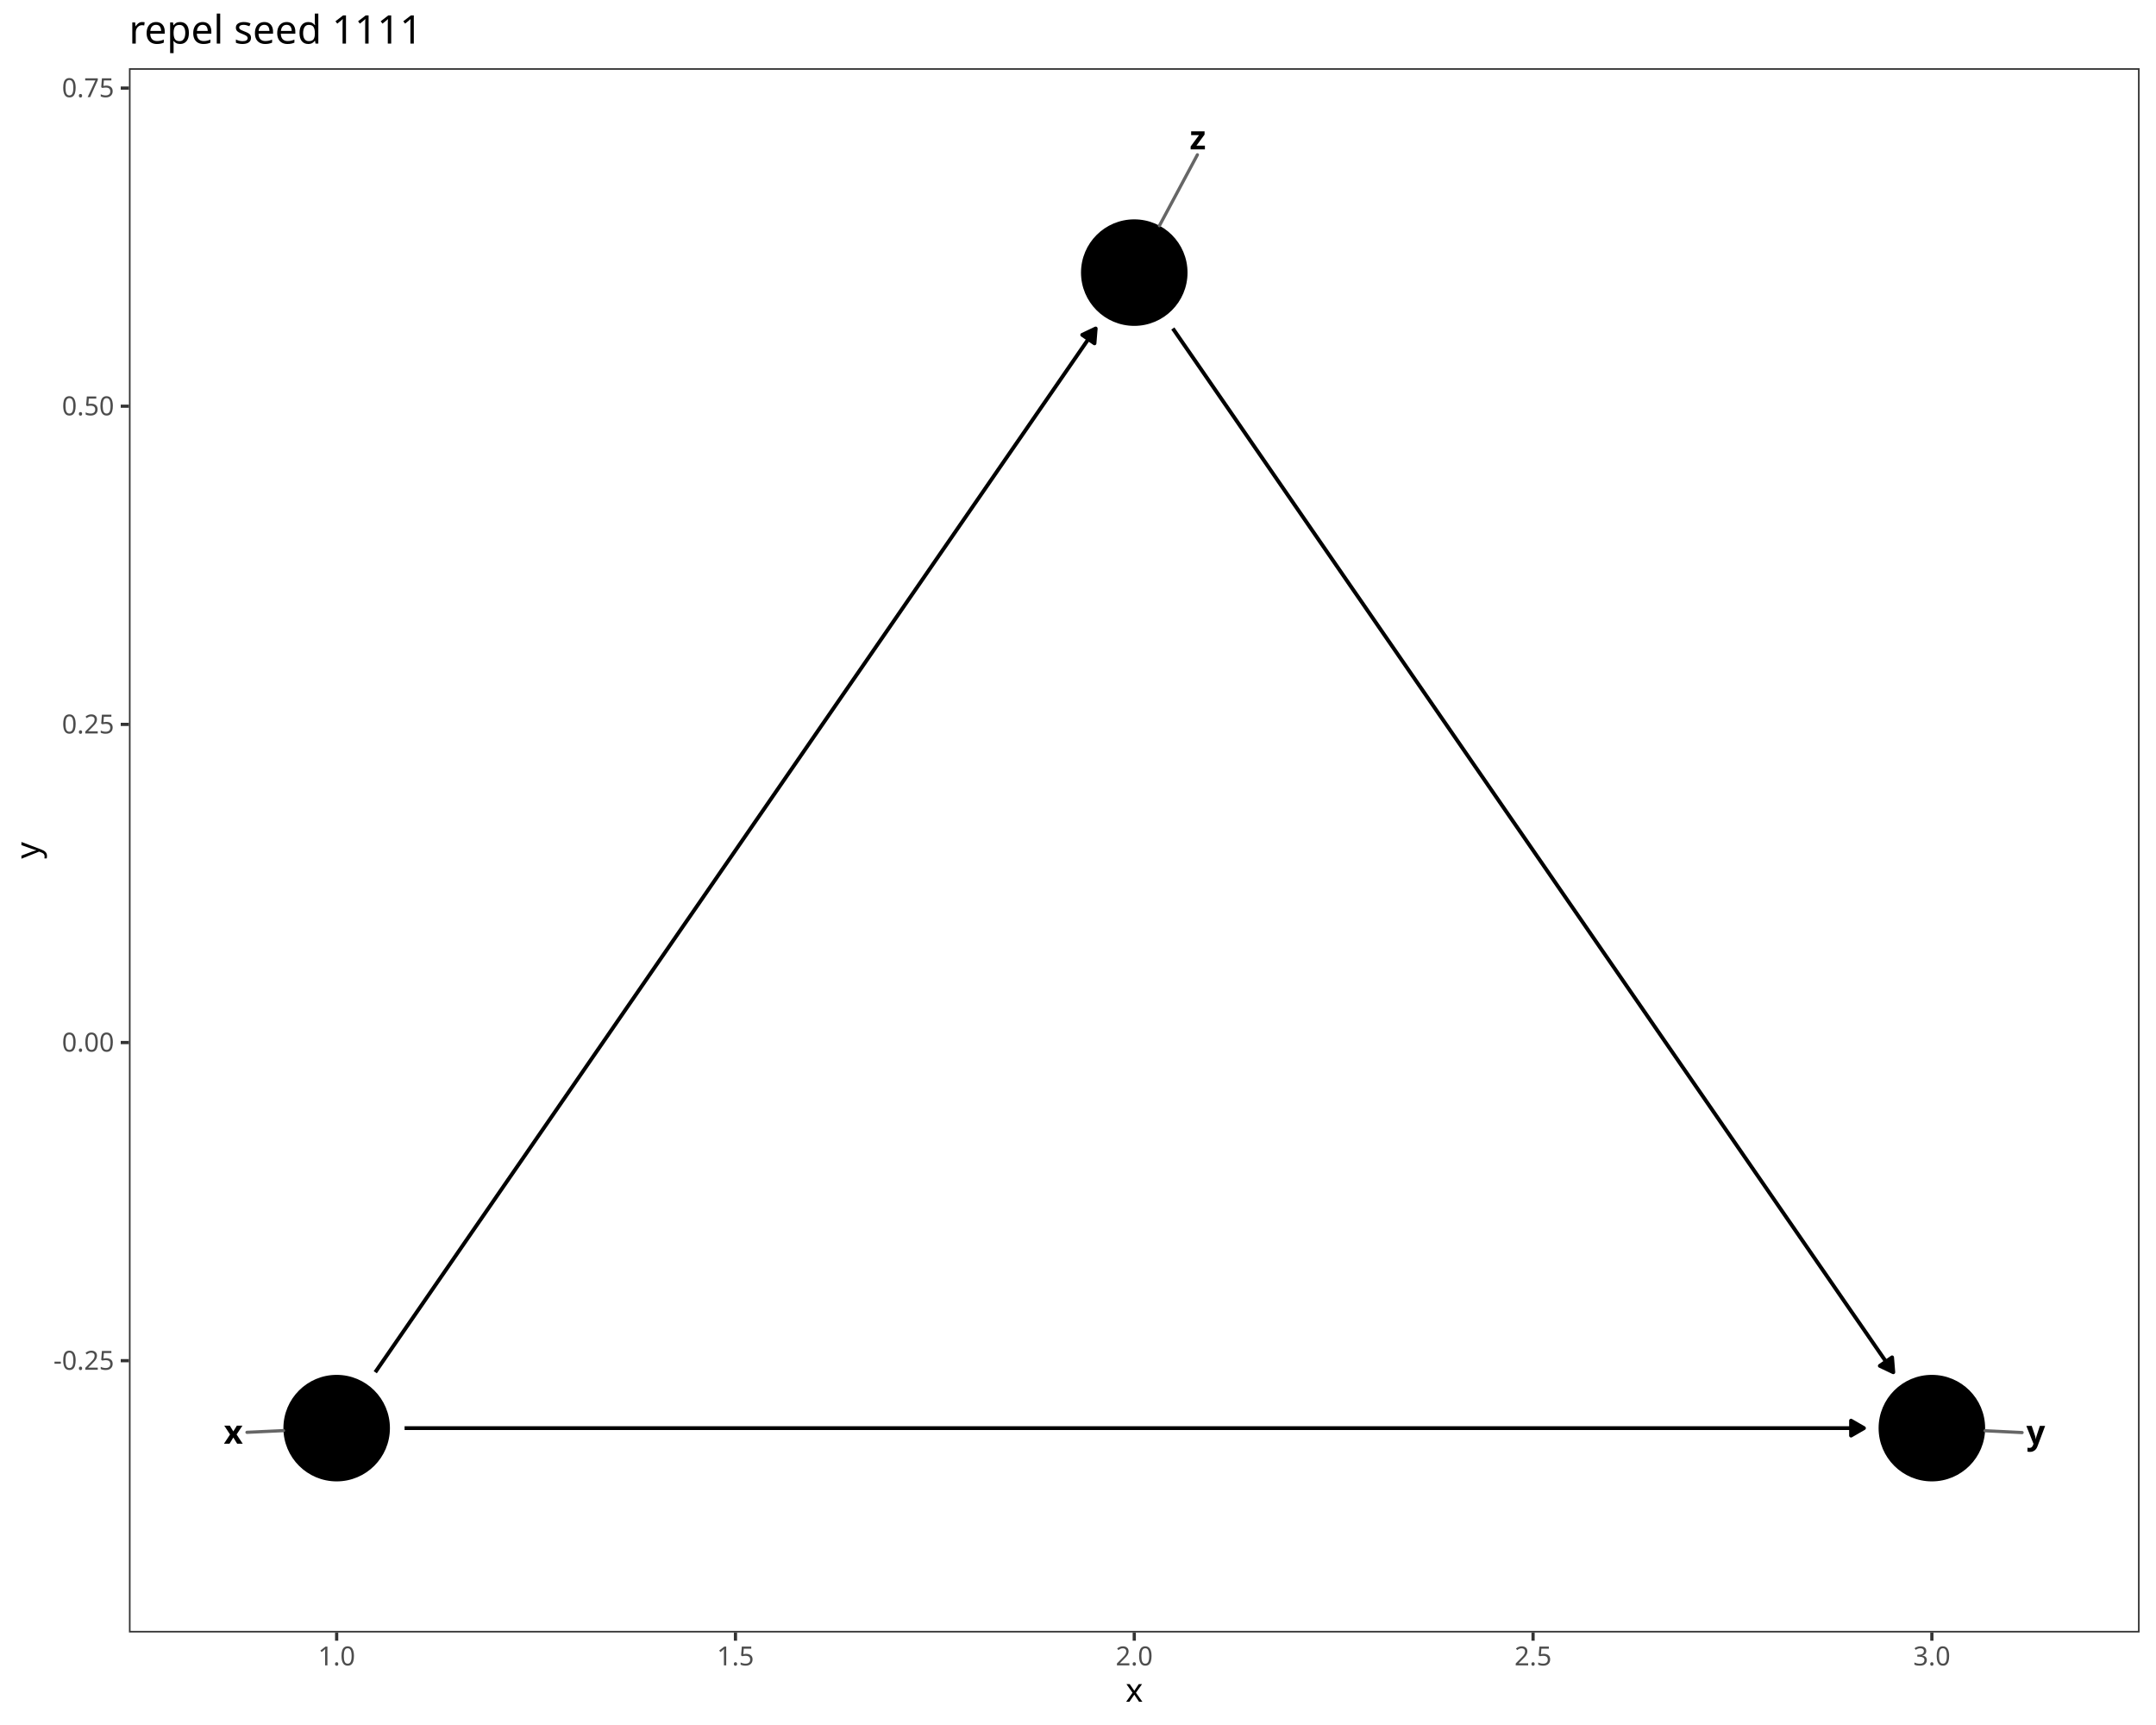
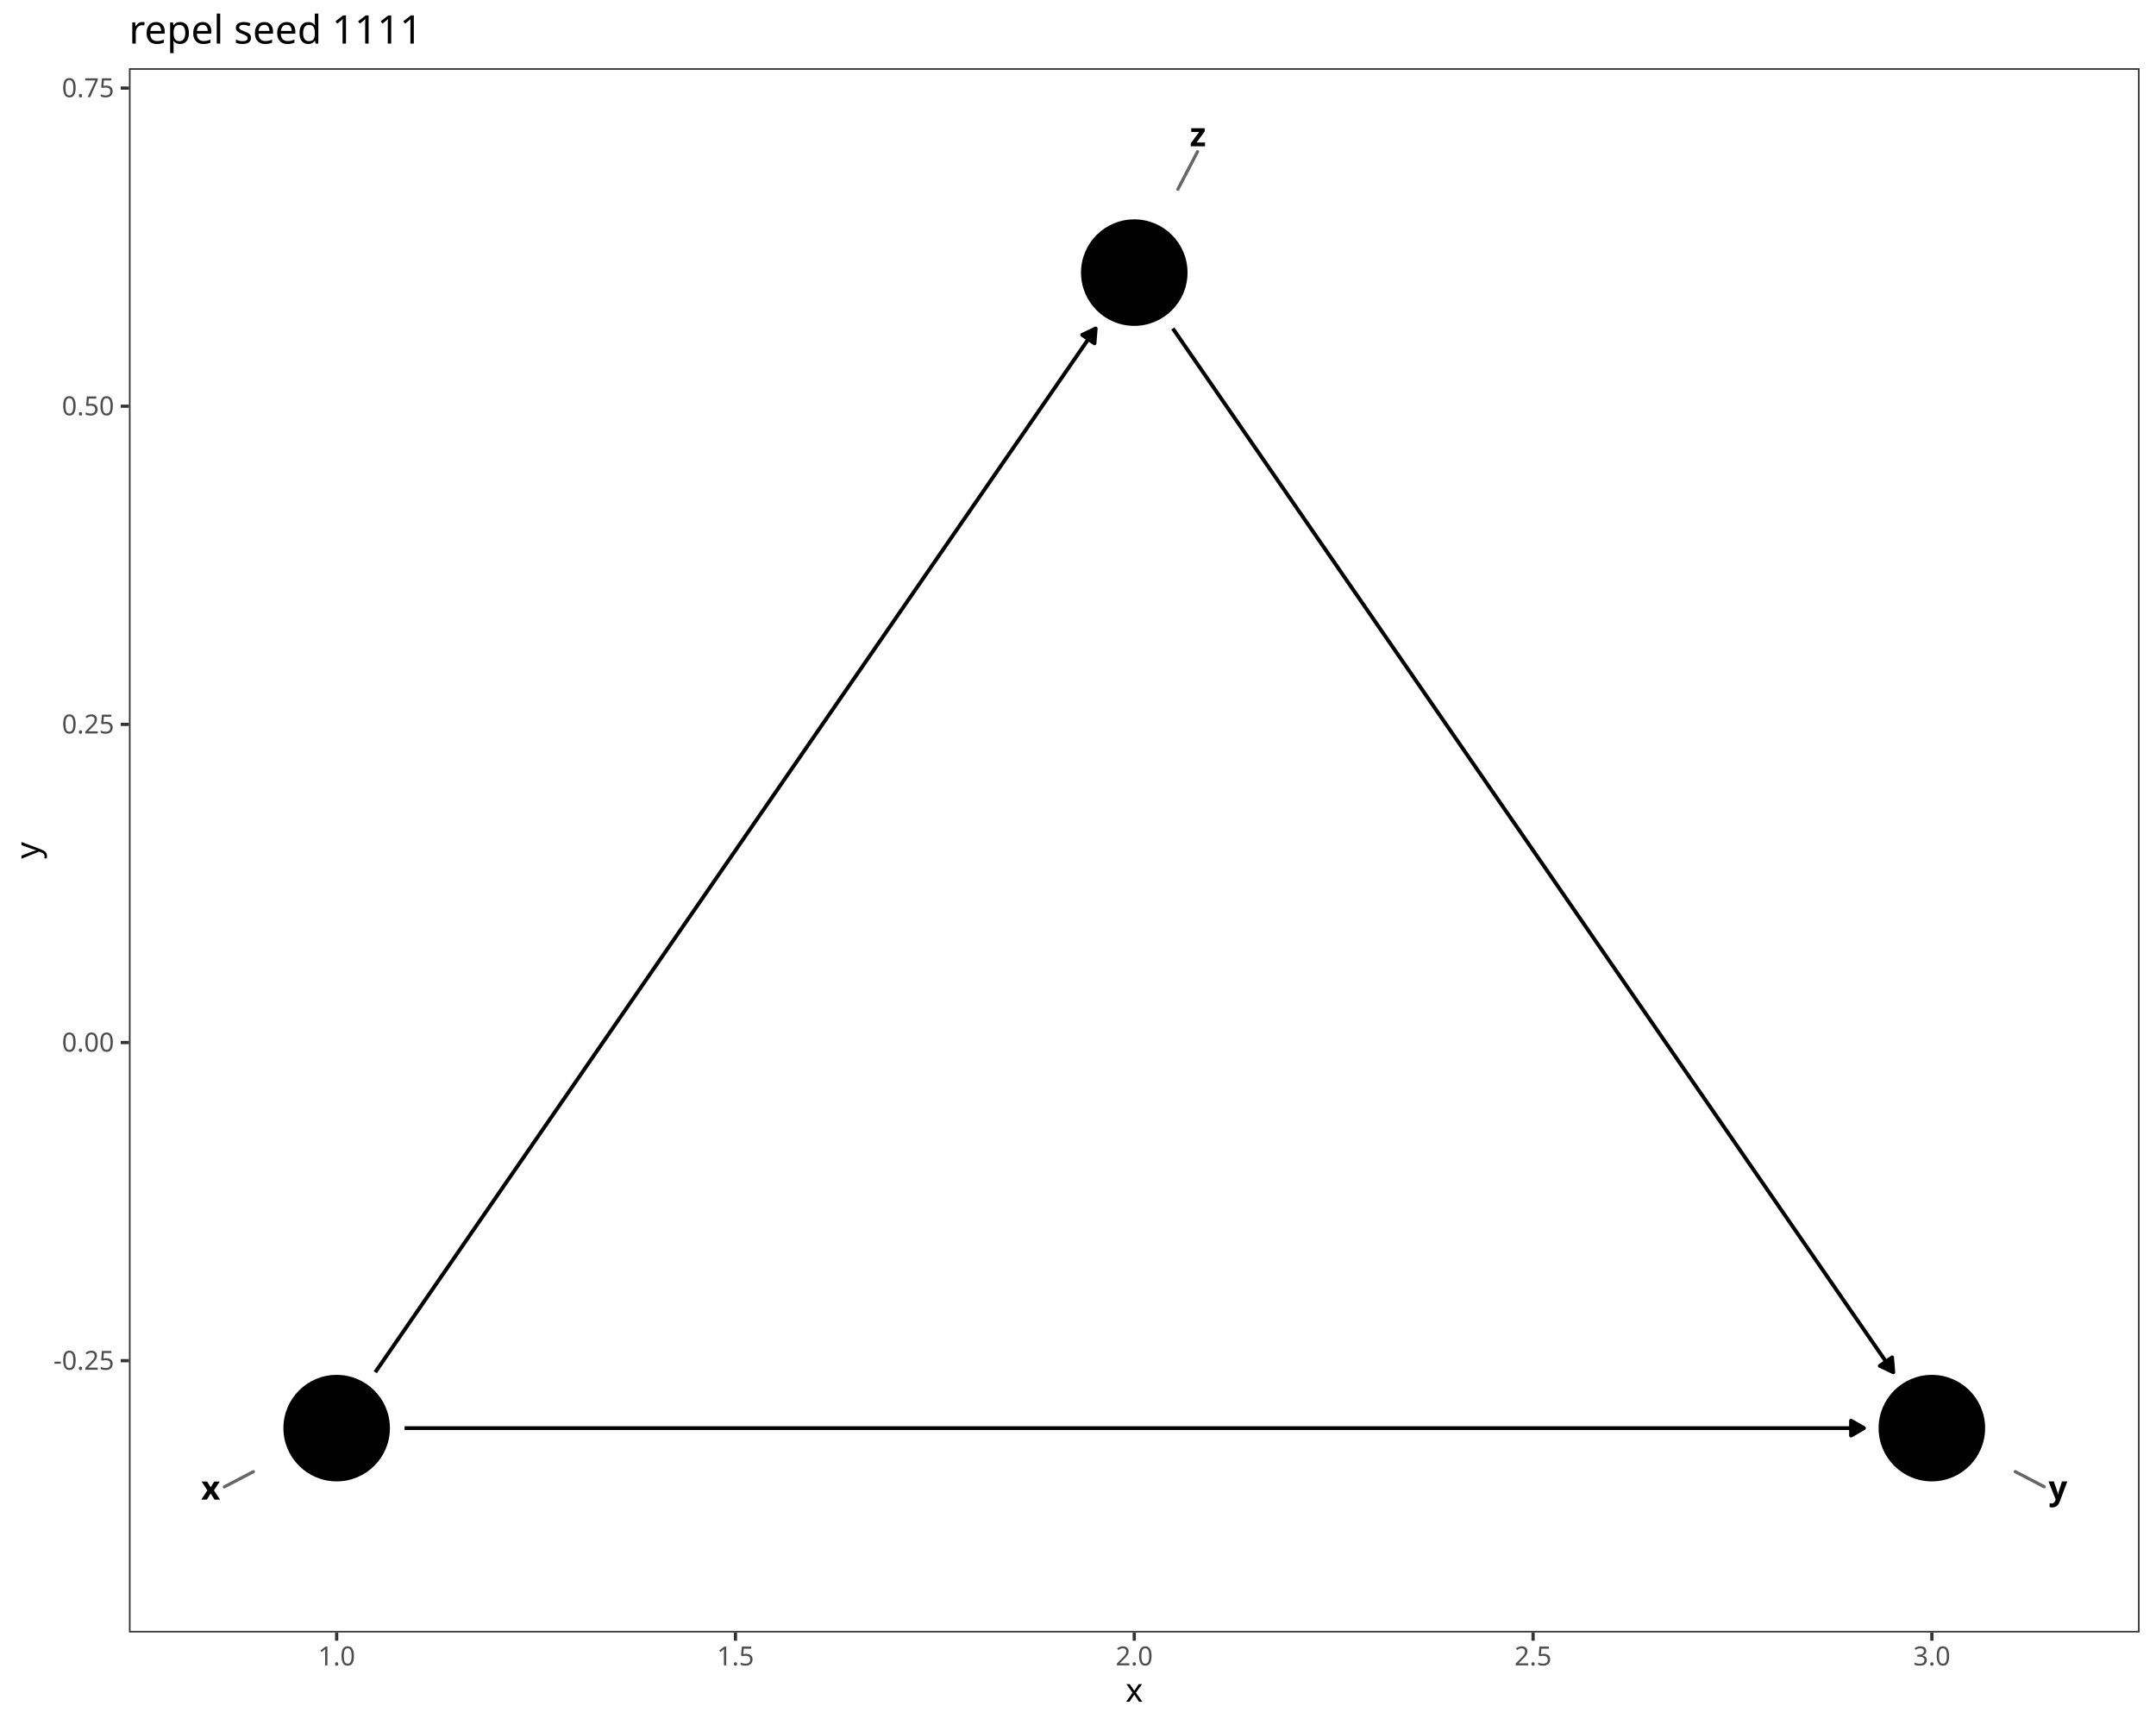
<svg xmlns="http://www.w3.org/2000/svg" class="svglite" data-engine-version="2.0" width="720.00pt" height="576.00pt" viewBox="0 0 720.00 576.00">
  <defs>
    <style type="text/css">
    .svglite line, .svglite polyline, .svglite polygon, .svglite path, .svglite rect, .svglite circle {
      fill: none;
      stroke: #000000;
      stroke-linecap: round;
      stroke-linejoin: round;
      stroke-miterlimit: 10.00;
    }
  </style>
  </defs>
  <rect width="100%" height="100%" style="stroke: none; fill: #FFFFFF;" />
  <defs>
    <clipPath id="cpMC4wMHw3MjAuMDB8MC4wMHw1NzYuMDA=">
      <rect x="0.00" y="0.00" width="720.00" height="576.00" />
    </clipPath>
  </defs>
  <g clip-path="url(#cpMC4wMHw3MjAuMDB8MC4wMHw1NzYuMDA=)">
    <rect x="0.00" y="0.00" width="720.00" height="576.00" style="stroke-width: 1.07; stroke: #FFFFFF; fill: #FFFFFF;" />
  </g>
  <defs>
    <clipPath id="cpNDMuMDZ8NzE0LjUyfDIyLjc4fDU0NS4xMQ==">
      <rect x="43.06" y="22.78" width="671.46" height="522.33" />
    </clipPath>
  </defs>
  <g clip-path="url(#cpNDMuMDZ8NzE0LjUyfDIyLjc4fDU0NS4xMQ==)">
    <rect x="43.06" y="22.78" width="671.46" height="522.33" style="stroke-width: 1.07; stroke: none; fill: #FFFFFF;" />
    <polyline points="135.11,476.87 139.34,476.87 144.72,476.87 150.10,476.87 155.48,476.87 160.86,476.87 166.24,476.87 171.62,476.87 177.01,476.87 182.39,476.87 187.77,476.87 193.15,476.87 198.53,476.87 203.91,476.87 209.29,476.87 214.67,476.87 220.05,476.87 225.43,476.87 230.82,476.87 236.20,476.87 241.58,476.87 246.96,476.87 252.34,476.87 257.72,476.87 263.10,476.87 268.48,476.87 273.86,476.87 279.24,476.87 284.62,476.87 290.01,476.87 295.39,476.87 300.77,476.87 306.15,476.87 311.53,476.87 316.91,476.87 322.29,476.87 327.67,476.87 333.05,476.87 338.43,476.87 343.82,476.87 349.20,476.87 354.58,476.87 359.96,476.87 365.34,476.87 370.72,476.87 376.10,476.87 381.48,476.87 386.86,476.87 392.24,476.87 397.63,476.87 403.01,476.87 408.39,476.87 413.77,476.87 419.15,476.87 424.53,476.87 429.91,476.87 435.29,476.87 440.67,476.87 446.05,476.87 451.43,476.87 456.82,476.87 462.20,476.87 467.58,476.87 472.96,476.87 478.34,476.87 483.72,476.87 489.10,476.87 494.48,476.87 499.86,476.87 505.24,476.87 510.63,476.87 516.01,476.87 521.39,476.87 526.77,476.87 532.15,476.87 537.53,476.87 542.91,476.87 548.29,476.87 553.67,476.87 559.05,476.87 564.44,476.87 569.82,476.87 575.20,476.87 580.58,476.87 585.96,476.87 591.34,476.87 596.72,476.87 602.10,476.87 607.48,476.87 612.86,476.87 618.24,476.87 622.47,476.87 " style="stroke-width: 1.28; stroke-linecap: butt;" />
    <polygon points="618.16,479.36 622.47,476.87 618.16,474.38 " style="stroke-width: 1.28; stroke-linecap: butt; fill: #000000;" />
    <polyline points="125.32,458.21 125.89,457.38 128.58,453.49 131.27,449.59 133.96,445.69 136.65,441.79 139.34,437.90 142.03,434.00 144.72,430.10 147.41,426.20 150.10,422.31 152.79,418.41 155.48,414.51 158.17,410.61 160.86,406.72 163.55,402.82 166.24,398.92 168.93,395.02 171.62,391.13 174.32,387.23 177.01,383.33 179.70,379.43 182.39,375.54 185.08,371.64 187.77,367.74 190.46,363.85 193.15,359.95 195.84,356.05 198.53,352.15 201.22,348.26 203.91,344.36 206.60,340.46 209.29,336.56 211.98,332.67 214.67,328.77 217.36,324.87 220.05,320.97 222.74,317.08 225.43,313.18 228.12,309.28 230.82,305.38 233.51,301.49 236.20,297.59 238.89,293.69 241.58,289.79 244.27,285.90 246.96,282.00 249.65,278.10 252.34,274.20 255.03,270.31 257.72,266.41 260.41,262.51 263.10,258.61 265.79,254.72 268.48,250.82 271.17,246.92 273.86,243.02 276.55,239.13 279.24,235.23 281.93,231.33 284.62,227.44 287.32,223.54 290.01,219.64 292.70,215.74 295.39,211.85 298.08,207.95 300.77,204.05 303.46,200.15 306.15,196.26 308.84,192.36 311.53,188.46 314.22,184.56 316.91,180.67 319.60,176.77 322.29,172.87 324.98,168.97 327.67,165.08 330.36,161.18 333.05,157.28 335.74,153.38 338.43,149.49 341.13,145.59 343.82,141.69 346.51,137.79 349.20,133.90 351.89,130.00 354.58,126.10 357.27,122.20 359.96,118.31 362.65,114.41 365.34,110.51 365.91,109.69 " style="stroke-width: 1.28; stroke-linecap: butt;" />
    <polygon points="365.51,114.65 365.91,109.69 361.41,111.82 " style="stroke-width: 1.28; stroke-linecap: butt; fill: #000000;" />
    <polyline points="391.67,109.69 392.24,110.51 394.93,114.41 397.63,118.31 400.32,122.20 403.01,126.10 405.70,130.00 408.39,133.90 411.08,137.79 413.77,141.69 416.46,145.59 419.15,149.49 421.84,153.38 424.53,157.28 427.22,161.18 429.91,165.08 432.60,168.97 435.29,172.87 437.98,176.77 440.67,180.67 443.36,184.56 446.05,188.46 448.74,192.36 451.43,196.26 454.13,200.15 456.82,204.05 459.51,207.95 462.20,211.85 464.89,215.74 467.58,219.64 470.27,223.54 472.96,227.44 475.65,231.33 478.34,235.23 481.03,239.13 483.72,243.02 486.41,246.92 489.10,250.82 491.79,254.72 494.48,258.61 497.17,262.51 499.86,266.41 502.55,270.31 505.24,274.20 507.94,278.10 510.63,282.00 513.32,285.90 516.01,289.79 518.70,293.69 521.39,297.59 524.08,301.49 526.77,305.38 529.46,309.28 532.15,313.18 534.84,317.08 537.53,320.97 540.22,324.87 542.91,328.77 545.60,332.67 548.29,336.56 550.98,340.46 553.67,344.36 556.36,348.26 559.05,352.15 561.74,356.05 564.44,359.95 567.13,363.85 569.82,367.74 572.51,371.64 575.20,375.54 577.89,379.43 580.58,383.33 583.27,387.23 585.96,391.13 588.65,395.02 591.34,398.92 594.03,402.82 596.72,406.72 599.41,410.61 602.10,414.51 604.79,418.41 607.48,422.31 610.17,426.20 612.86,430.10 615.55,434.00 618.24,437.90 620.94,441.79 623.63,445.69 626.32,449.59 629.01,453.49 631.70,457.38 632.27,458.21 " style="stroke-width: 1.28; stroke-linecap: butt;" />
    <polygon points="627.77,456.07 632.27,458.21 631.87,453.24 " style="stroke-width: 1.28; stroke-linecap: butt; fill: #000000;" />
    <circle cx="112.43" cy="476.87" r="17.43" style="stroke-width: 0.71; fill: #000000;" />
    <circle cx="645.15" cy="476.87" r="17.43" style="stroke-width: 0.71; fill: #000000;" />
    <circle cx="378.79" cy="91.03" r="17.43" style="stroke-width: 0.71; fill: #000000;" />
-     <line x1="82.48" y1="478.27" x2="94.68" y2="477.70" style="stroke-width: 1.07; stroke: #666666;" />
-     <line x1="675.28" y1="478.35" x2="662.90" y2="477.74" style="stroke-width: 1.07; stroke: #666666;" />
-     <line x1="399.87" y1="51.69" x2="387.19" y2="75.36" style="stroke-width: 1.07; stroke: #666666;" />
-     <text x="77.92" y="482.07" text-anchor="middle" style="font-size: 11.04px; font-weight: bold; font-family: sans;" textLength="5.52px" lengthAdjust="spacingAndGlyphs">x</text>
-     <text x="679.84" y="482.15" text-anchor="middle" style="font-size: 11.04px; font-weight: bold; font-family: sans;" textLength="5.52px" lengthAdjust="spacingAndGlyphs">y</text>
-     <text x="400.01" y="49.89" text-anchor="middle" style="font-size: 11.04px; font-weight: bold; font-family: sans;" textLength="5.52px" lengthAdjust="spacingAndGlyphs">z</text>
+     <line x1="74.91" y1="496.48" x2="84.60" y2="491.42" style="stroke-width: 1.07; stroke: #666666;" />
+     <line x1="682.68" y1="496.45" x2="673.00" y2="491.40" style="stroke-width: 1.07; stroke: #666666;" />
+     <line x1="399.92" y1="50.64" x2="393.35" y2="63.20" style="stroke-width: 1.07; stroke: #666666;" />
+     <text x="70.35" y="500.73" text-anchor="middle" style="font-size: 11.04px; font-weight: bold; font-family: sans;" textLength="5.52px" lengthAdjust="spacingAndGlyphs">x</text>
+     <text x="687.24" y="500.70" text-anchor="middle" style="font-size: 11.04px; font-weight: bold; font-family: sans;" textLength="5.52px" lengthAdjust="spacingAndGlyphs">y</text>
+     <text x="400.05" y="48.84" text-anchor="middle" style="font-size: 11.04px; font-weight: bold; font-family: sans;" textLength="5.52px" lengthAdjust="spacingAndGlyphs">z</text>
    <rect x="43.06" y="22.78" width="671.46" height="522.33" style="stroke-width: 1.07; stroke: #333333;" />
  </g>
  <g clip-path="url(#cpMC4wMHw3MjAuMDB8MC4wMHw1NzYuMDA=)">
    <text x="38.13" y="457.38" text-anchor="end" style="font-size: 8.80px; fill: #4D4D4D; font-family: sans;" textLength="20.06px" lengthAdjust="spacingAndGlyphs">-0.25</text>
    <text x="38.13" y="351.14" text-anchor="end" style="font-size: 8.80px; fill: #4D4D4D; font-family: sans;" textLength="17.13px" lengthAdjust="spacingAndGlyphs">0.00</text>
    <text x="38.13" y="244.91" text-anchor="end" style="font-size: 8.80px; fill: #4D4D4D; font-family: sans;" textLength="17.13px" lengthAdjust="spacingAndGlyphs">0.25</text>
    <text x="38.13" y="138.67" text-anchor="end" style="font-size: 8.80px; fill: #4D4D4D; font-family: sans;" textLength="17.13px" lengthAdjust="spacingAndGlyphs">0.50</text>
    <text x="38.13" y="32.44" text-anchor="end" style="font-size: 8.80px; fill: #4D4D4D; font-family: sans;" textLength="17.13px" lengthAdjust="spacingAndGlyphs">0.75</text>
    <polyline points="40.32,454.35 43.06,454.35 " style="stroke-width: 1.07; stroke: #333333; stroke-linecap: butt;" />
    <polyline points="40.32,348.11 43.06,348.11 " style="stroke-width: 1.07; stroke: #333333; stroke-linecap: butt;" />
    <polyline points="40.32,241.88 43.06,241.88 " style="stroke-width: 1.07; stroke: #333333; stroke-linecap: butt;" />
    <polyline points="40.32,135.64 43.06,135.64 " style="stroke-width: 1.07; stroke: #333333; stroke-linecap: butt;" />
    <polyline points="40.32,29.41 43.06,29.41 " style="stroke-width: 1.07; stroke: #333333; stroke-linecap: butt;" />
    <polyline points="112.43,547.85 112.43,545.11 " style="stroke-width: 1.07; stroke: #333333; stroke-linecap: butt;" />
    <polyline points="245.61,547.85 245.61,545.11 " style="stroke-width: 1.07; stroke: #333333; stroke-linecap: butt;" />
    <polyline points="378.79,547.85 378.79,545.11 " style="stroke-width: 1.07; stroke: #333333; stroke-linecap: butt;" />
    <polyline points="511.97,547.85 511.97,545.11 " style="stroke-width: 1.07; stroke: #333333; stroke-linecap: butt;" />
    <polyline points="645.15,547.85 645.15,545.11 " style="stroke-width: 1.07; stroke: #333333; stroke-linecap: butt;" />
    <text x="112.43" y="556.10" text-anchor="middle" style="font-size: 8.80px; fill: #4D4D4D; font-family: sans;" textLength="12.23px" lengthAdjust="spacingAndGlyphs">1.0</text>
    <text x="245.61" y="556.10" text-anchor="middle" style="font-size: 8.80px; fill: #4D4D4D; font-family: sans;" textLength="12.23px" lengthAdjust="spacingAndGlyphs">1.5</text>
    <text x="378.79" y="556.10" text-anchor="middle" style="font-size: 8.80px; fill: #4D4D4D; font-family: sans;" textLength="12.23px" lengthAdjust="spacingAndGlyphs">2.0</text>
    <text x="511.97" y="556.10" text-anchor="middle" style="font-size: 8.80px; fill: #4D4D4D; font-family: sans;" textLength="12.23px" lengthAdjust="spacingAndGlyphs">2.5</text>
    <text x="645.15" y="556.10" text-anchor="middle" style="font-size: 8.80px; fill: #4D4D4D; font-family: sans;" textLength="12.23px" lengthAdjust="spacingAndGlyphs">3.0</text>
    <text x="378.79" y="568.24" text-anchor="middle" style="font-size: 11.00px; font-family: sans;" textLength="5.50px" lengthAdjust="spacingAndGlyphs">x</text>
    <text transform="translate(13.05,283.95) rotate(-90)" text-anchor="middle" style="font-size: 11.00px; font-family: sans;" textLength="5.50px" lengthAdjust="spacingAndGlyphs">y</text>
    <text x="43.06" y="14.56" style="font-size: 13.20px; font-family: sans;" textLength="94.68px" lengthAdjust="spacingAndGlyphs">repel seed 1111</text>
  </g>
</svg>
